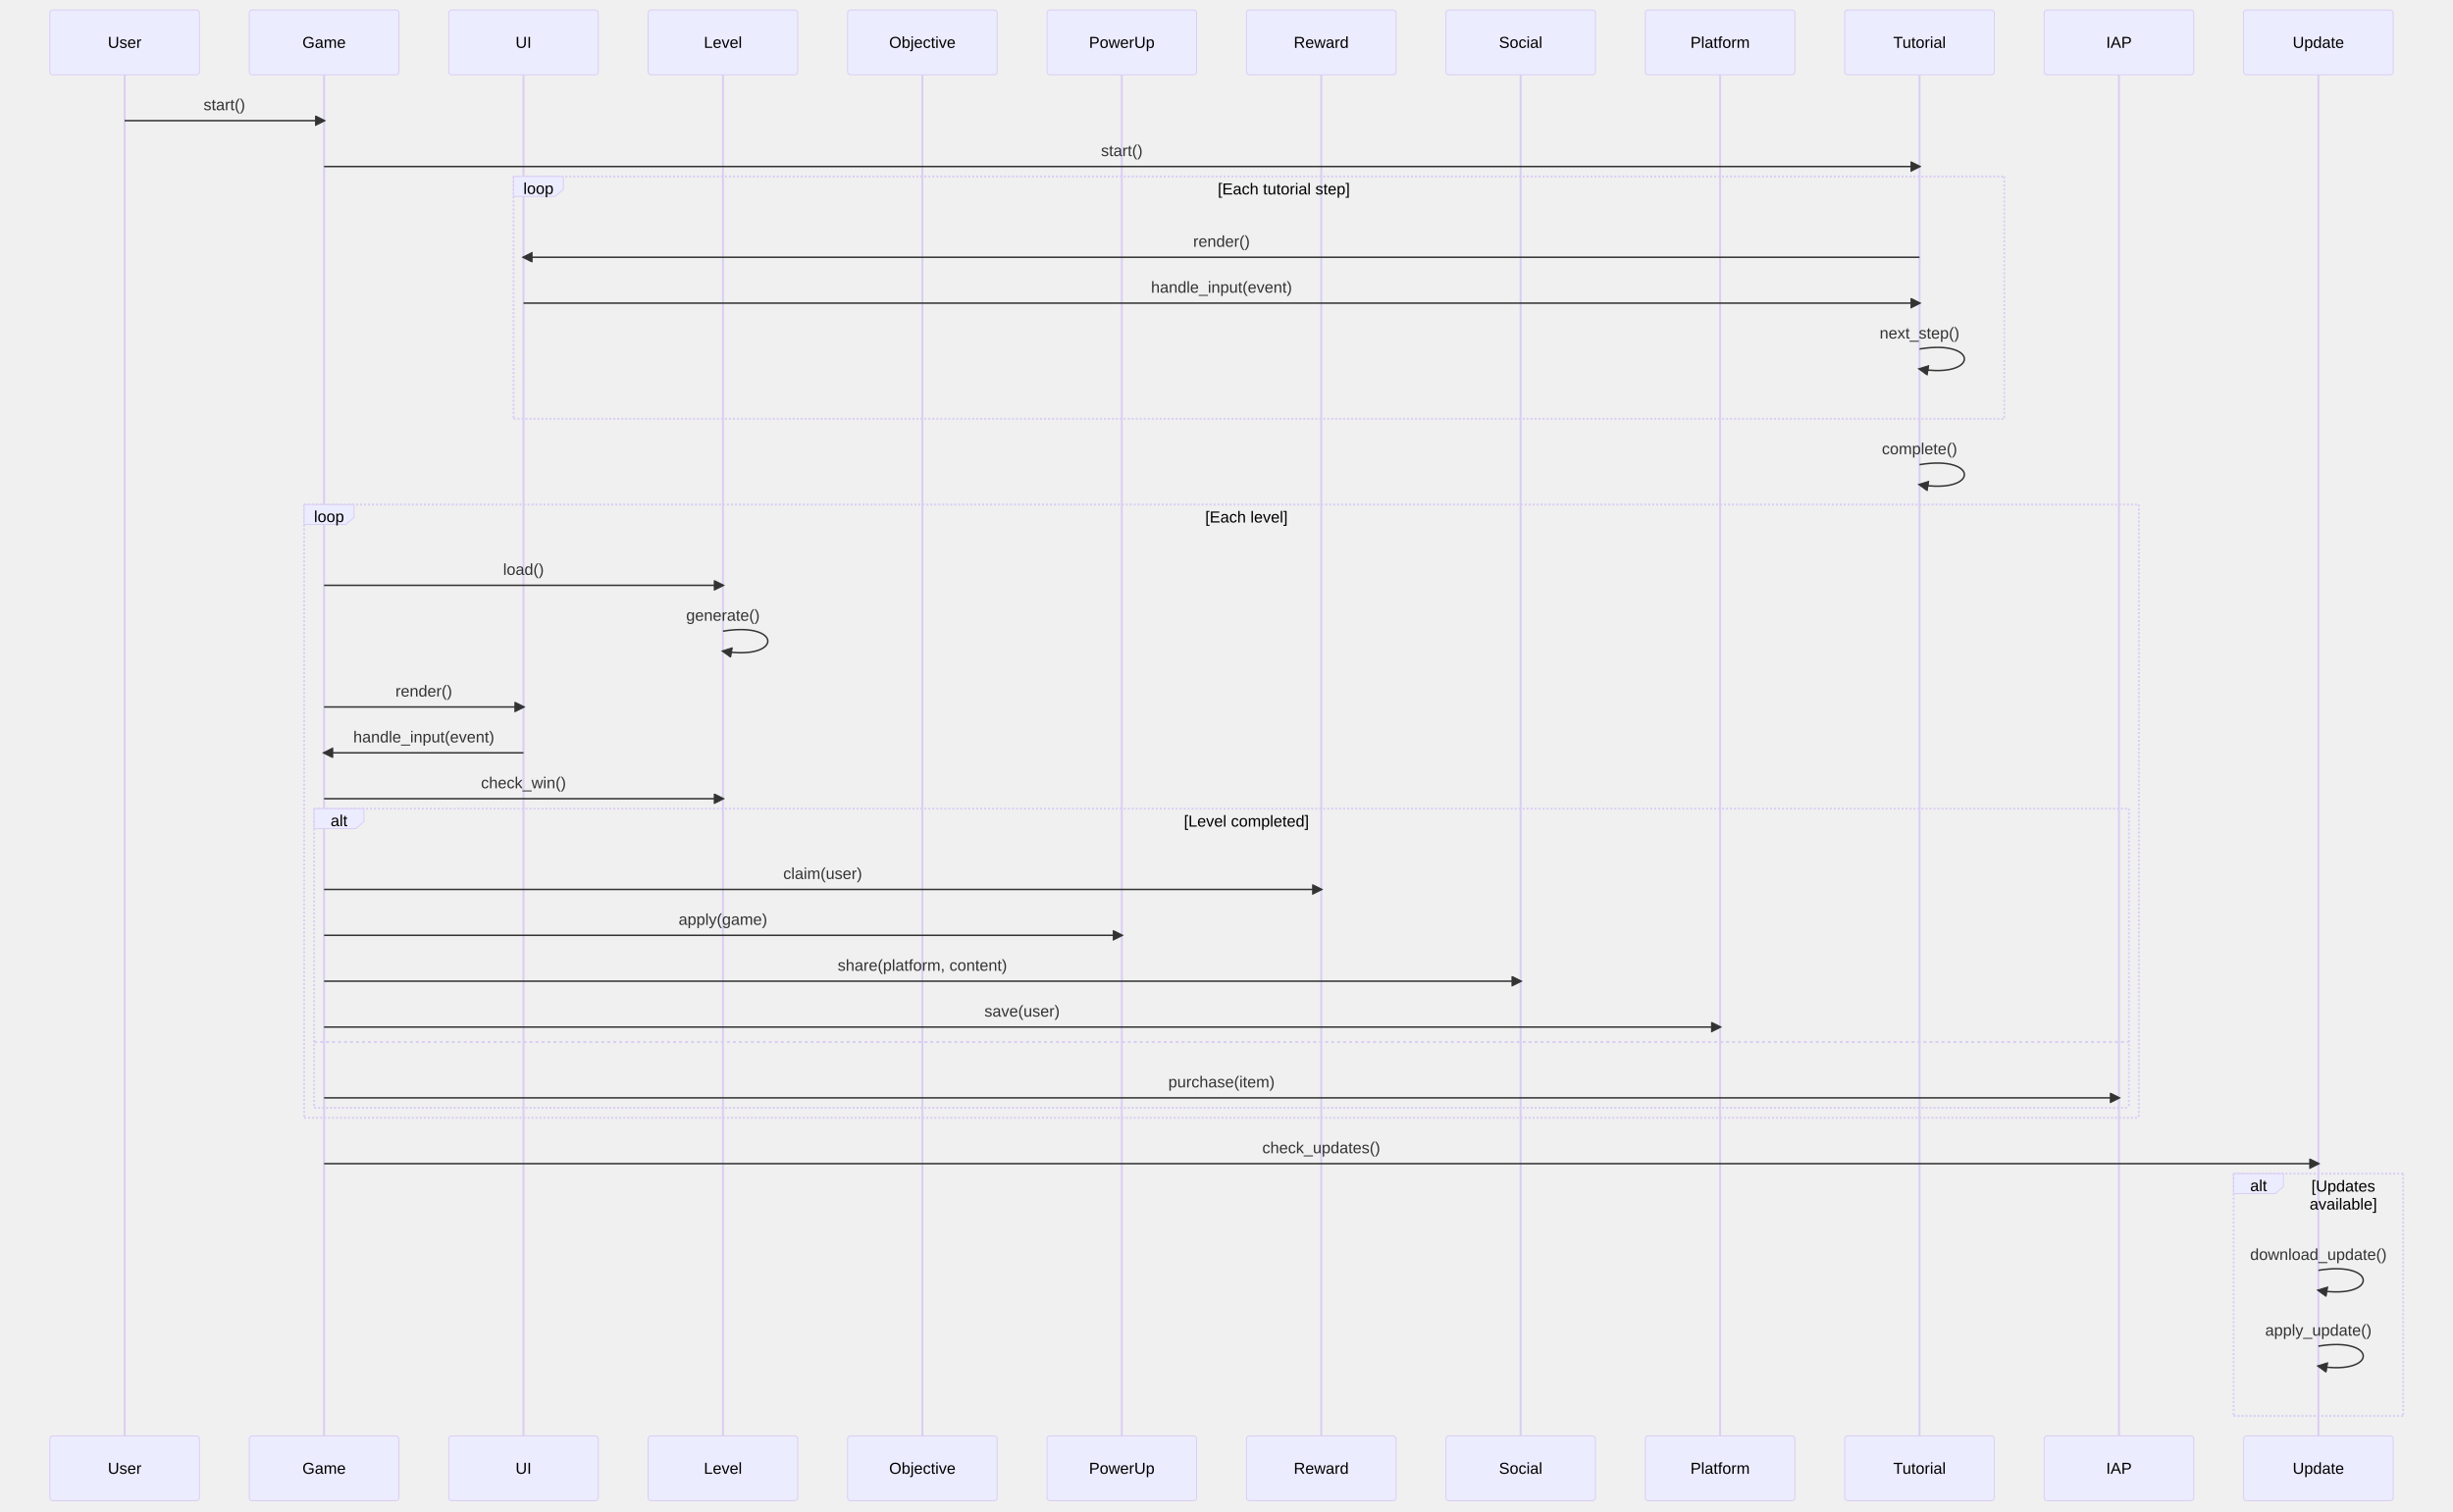
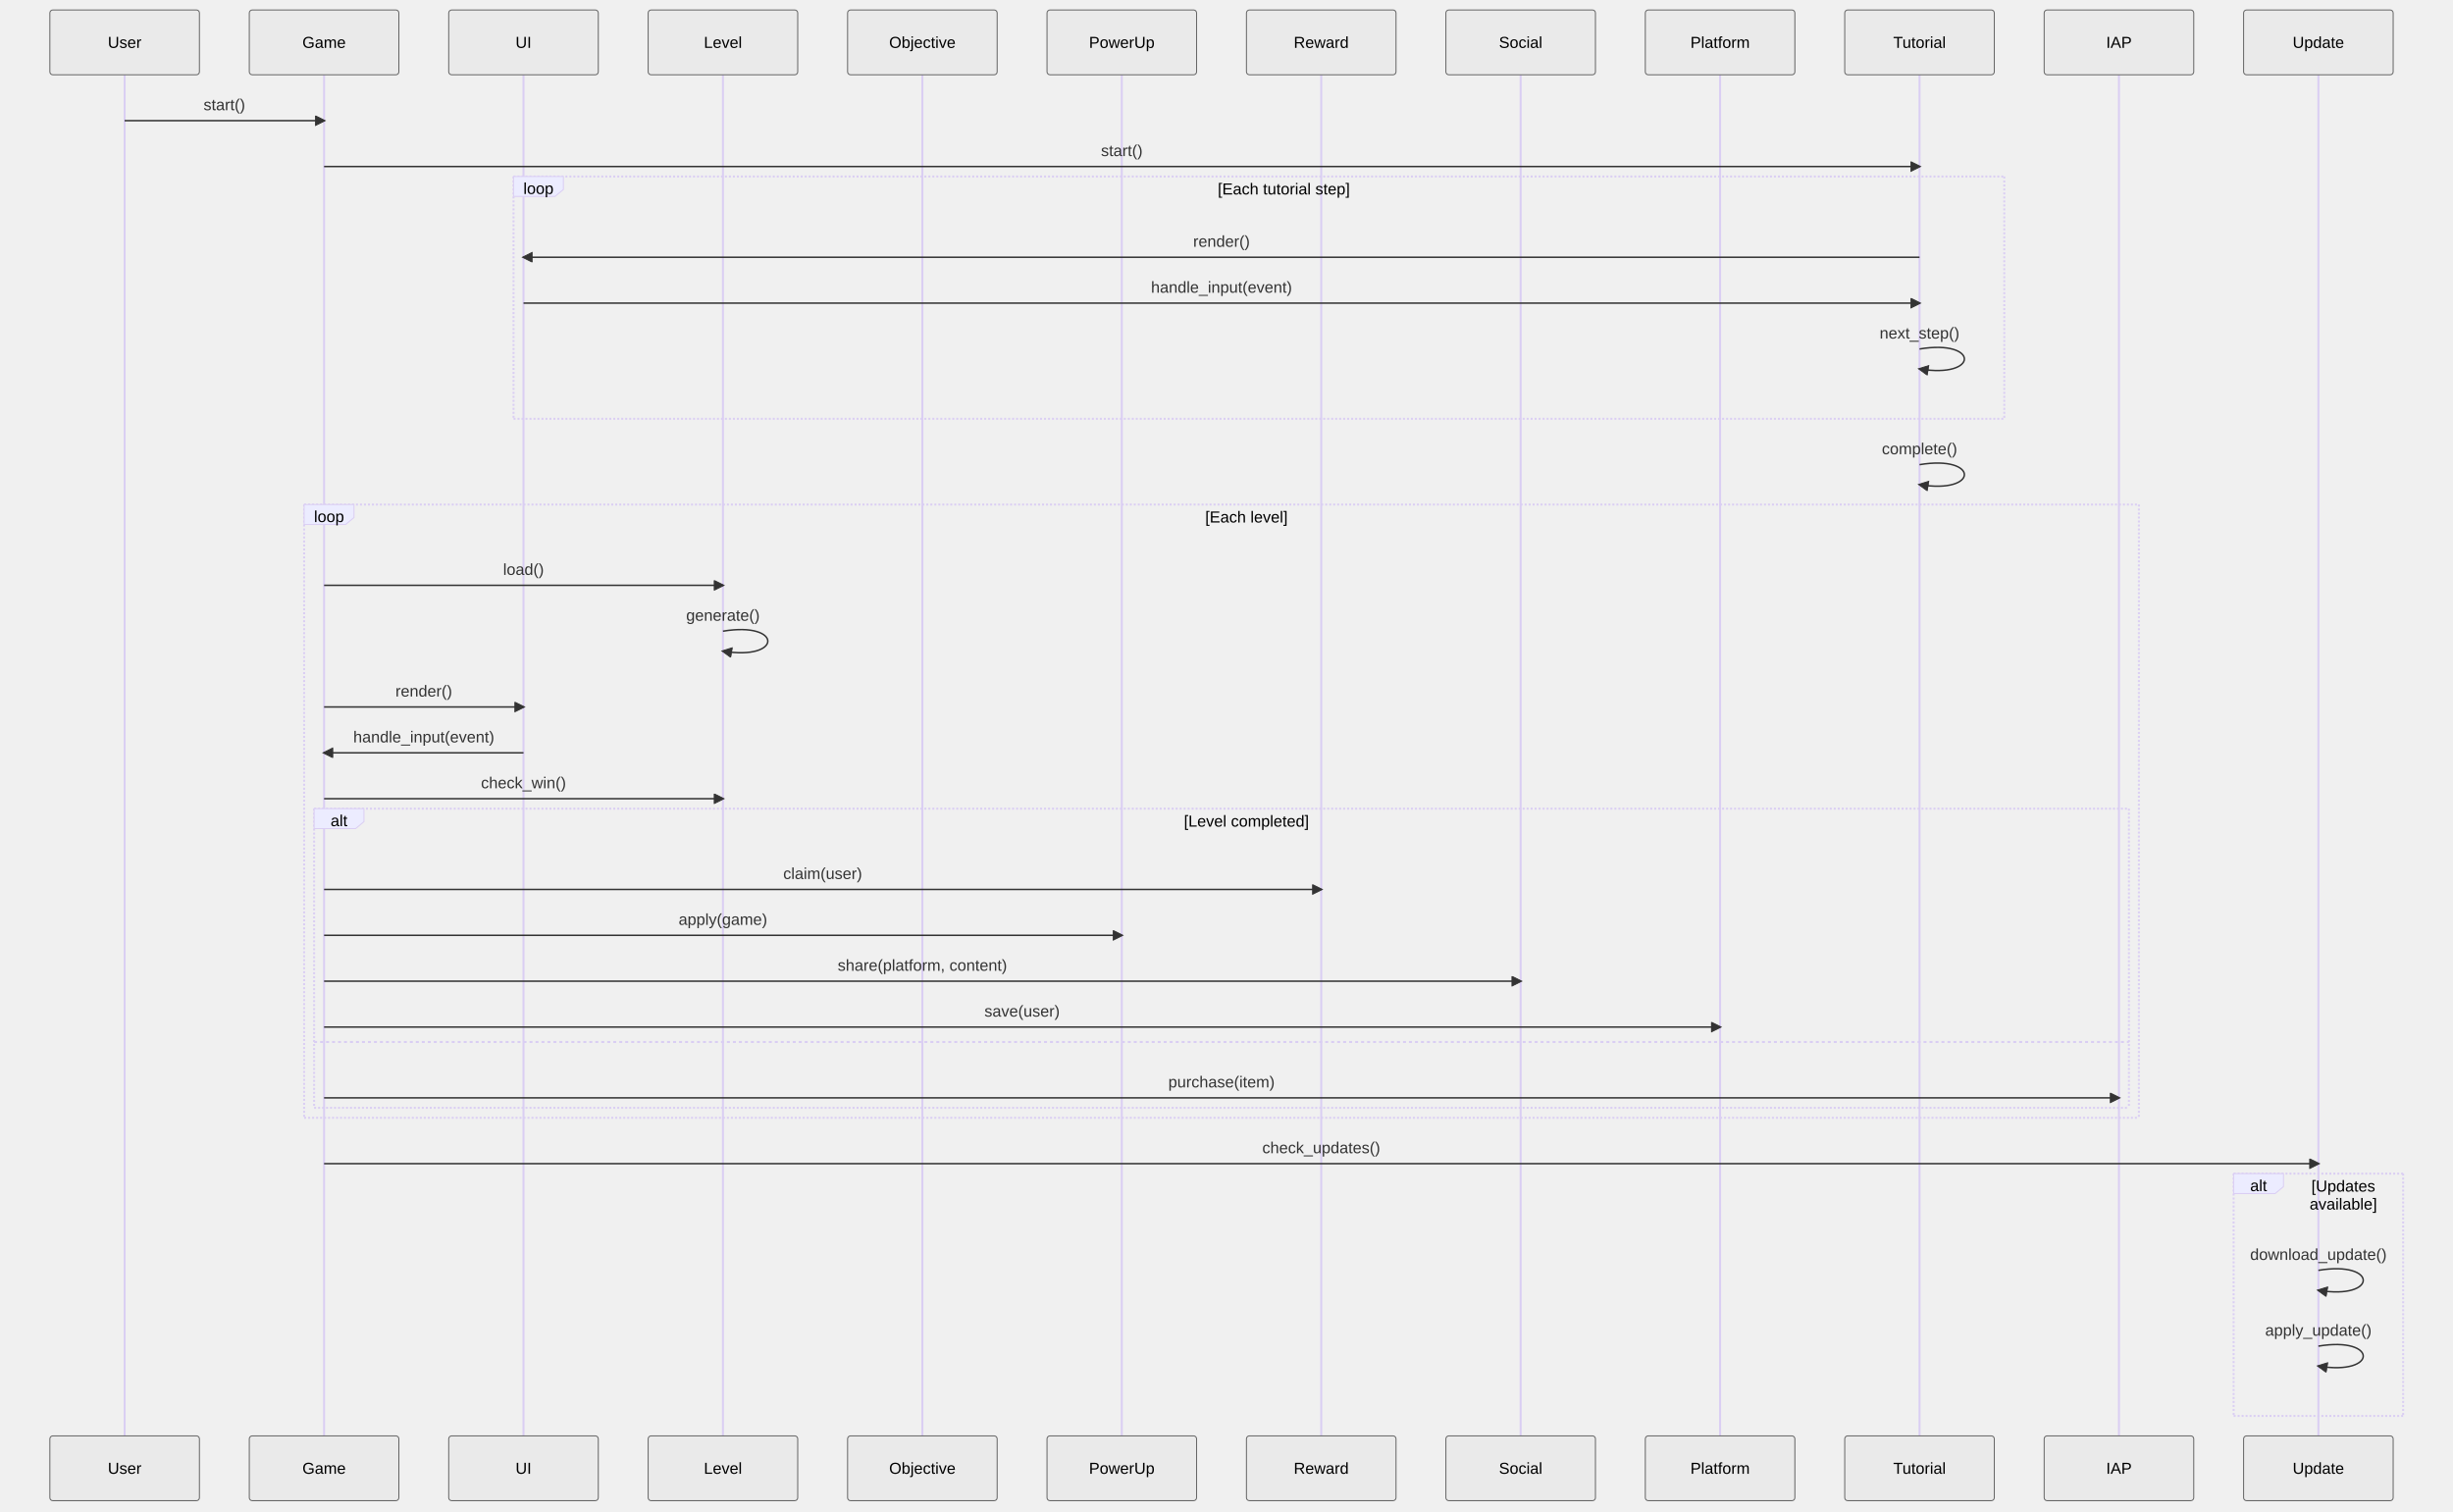
<svg xmlns="http://www.w3.org/2000/svg" aria-roledescription="sequence" role="graphics-document document" viewBox="-50 -10 2460 1516" style="max-width: 2460px; background-color: white;" width="100%" id="my-svg">
-   <style>#my-svg{font-family:"trebuchet ms",verdana,arial,sans-serif;font-size:16px;fill:#333;}#my-svg .error-icon{fill:#552222;}#my-svg .error-text{fill:#552222;stroke:#552222;}#my-svg .edge-thickness-normal{stroke-width:2px;}#my-svg .edge-thickness-thick{stroke-width:3.5px;}#my-svg .edge-pattern-solid{stroke-dasharray:0;}#my-svg .edge-pattern-dashed{stroke-dasharray:3;}#my-svg .edge-pattern-dotted{stroke-dasharray:2;}#my-svg .marker{fill:#333333;stroke:#333333;}#my-svg .marker.cross{stroke:#333333;}#my-svg svg{font-family:"trebuchet ms",verdana,arial,sans-serif;font-size:16px;}#my-svg .actor{stroke:hsl(259.626, 59.777%, 87.902%);fill:#ECECFF;}#my-svg text.actor&gt;tspan{fill:black;stroke:none;}#my-svg .actor-line{stroke:grey;}#my-svg .messageLine0{stroke-width:1.5;stroke-dasharray:none;stroke:#333;}#my-svg .messageLine1{stroke-width:1.5;stroke-dasharray:2,2;stroke:#333;}#my-svg #arrowhead path{fill:#333;stroke:#333;}#my-svg .sequenceNumber{fill:white;}#my-svg #sequencenumber{fill:#333;}#my-svg #crosshead path{fill:#333;stroke:#333;}#my-svg .messageText{fill:#333;stroke:none;}#my-svg .labelBox{stroke:hsl(259.626, 59.777%, 87.902%);fill:#ECECFF;}#my-svg .labelText,#my-svg .labelText&gt;tspan{fill:black;stroke:none;}#my-svg .loopText,#my-svg .loopText&gt;tspan{fill:black;stroke:none;}#my-svg .loopLine{stroke-width:2px;stroke-dasharray:2,2;stroke:hsl(259.626, 59.777%, 87.902%);fill:hsl(259.626, 59.777%, 87.902%);}#my-svg .note{stroke:#aaaa33;fill:#fff5ad;}#my-svg .noteText,#my-svg .noteText&gt;tspan{fill:black;stroke:none;}#my-svg .activation0{fill:#f4f4f4;stroke:#666;}#my-svg .activation1{fill:#f4f4f4;stroke:#666;}#my-svg .activation2{fill:#f4f4f4;stroke:#666;}#my-svg .actorPopupMenu{position:absolute;}#my-svg .actorPopupMenuPanel{position:absolute;fill:#ECECFF;box-shadow:0px 8px 16px 0px rgba(0,0,0,0.2);filter:drop-shadow(3px 5px 2px rgb(0 0 0 / 0.4));}#my-svg .actor-man line{stroke:hsl(259.626, 59.777%, 87.902%);fill:#ECECFF;}#my-svg .actor-man circle,#my-svg line{stroke:hsl(259.626, 59.777%, 87.902%);fill:#ECECFF;stroke-width:2px;}#my-svg :root{--mermaid-font-family:"trebuchet ms",verdana,arial,sans-serif;}</style>
+   <style>#my-svg{font-family:"trebuchet ms",verdana,arial,sans-serif;font-size:16px;fill:#333;}#my-svg
+         .error-icon{fill:#552222;}#my-svg .error-text{fill:#552222;stroke:#552222;}#my-svg
+         .edge-thickness-normal{stroke-width:2px;}#my-svg .edge-thickness-thick{stroke-width:3.5px;}#my-svg
+         .edge-pattern-solid{stroke-dasharray:0;}#my-svg .edge-pattern-dashed{stroke-dasharray:3;}#my-svg
+         .edge-pattern-dotted{stroke-dasharray:2;}#my-svg .marker{fill:#333333;stroke:#333333;}#my-svg
+         .marker.cross{stroke:#333333;}#my-svg svg{font-family:"trebuchet
+         ms",verdana,arial,sans-serif;font-size:16px;}#my-svg .actor{stroke:hsl(259.626, 59.777%,
+         87.902%);fill:#ECECFF;}#my-svg text.actor&gt;tspan{fill:black;stroke:none;}#my-svg
+         .actor-line{stroke:grey;}#my-svg .messageLine0{stroke-width:1.5;stroke-dasharray:none;stroke:#333;}#my-svg
+         .messageLine1{stroke-width:1.5;stroke-dasharray:2,2;stroke:#333;}#my-svg #arrowhead
+         path{fill:#333;stroke:#333;}#my-svg .sequenceNumber{fill:white;}#my-svg #sequencenumber{fill:#333;}#my-svg
+         #crosshead path{fill:#333;stroke:#333;}#my-svg .messageText{fill:#333;stroke:none;}#my-svg
+         .labelBox{stroke:hsl(259.626, 59.777%, 87.902%);fill:#ECECFF;}#my-svg .labelText,#my-svg
+         .labelText&gt;tspan{fill:black;stroke:none;}#my-svg .loopText,#my-svg .loopText&gt;tspan{fill:black;stroke:none;}#my-svg
+         .loopLine{stroke-width:2px;stroke-dasharray:2,2;stroke:hsl(259.626, 59.777%,
+         87.902%);fill:hsl(259.626, 59.777%, 87.902%);}#my-svg
+         .note{stroke:#aaaa33;fill:#fff5ad;}#my-svg .noteText,#my-svg .noteText&gt;tspan{fill:black;stroke:none;}#my-svg
+         .activation0{fill:#f4f4f4;stroke:#666;}#my-svg .activation1{fill:#f4f4f4;stroke:#666;}#my-svg
+         .activation2{fill:#f4f4f4;stroke:#666;}#my-svg .actorPopupMenu{position:absolute;}#my-svg
+         .actorPopupMenuPanel{position:absolute;fill:#ECECFF;box-shadow:0px 8px 16px 0px
+         rgba(0,0,0,0.2);filter:drop-shadow(3px 5px 2px rgb(0 0 0 / 0.4));}#my-svg .actor-man
+         line{stroke:hsl(259.626, 59.777%, 87.902%);fill:#ECECFF;}#my-svg .actor-man circle,#my-svg
+         line{stroke:hsl(259.626, 59.777%, 87.902%);fill:#ECECFF;stroke-width:2px;}#my-svg
+         :root{--mermaid-font-family:"trebuchet ms",verdana,arial,sans-serif;}
+     </style>
  <g />
  <defs>
    <symbol height="24" width="24" id="computer">
      <path d="M2 2v13h20v-13h-20zm18 11h-16v-9h16v9zm-10.228 6l.466-1h3.524l.467 1h-4.457zm14.228 3h-24l2-6h2.104l-1.33 4h18.45l-1.297-4h2.073l2 6zm-5-10h-14v-7h14v7z" transform="scale(.5)" />
    </symbol>
  </defs>
  <defs>
    <symbol clip-rule="evenodd" fill-rule="evenodd" id="database">
      <path d="M12.258.001l.256.004.255.005.253.008.251.01.249.012.247.015.246.016.242.019.241.02.239.023.236.024.233.027.231.028.229.031.225.032.223.034.22.036.217.038.214.04.211.041.208.043.205.045.201.046.198.048.194.05.191.051.187.053.183.054.18.056.175.057.172.059.168.06.163.061.16.063.155.064.15.066.074.033.073.033.071.034.07.034.069.035.068.035.067.035.066.035.064.036.064.036.062.036.06.036.06.037.058.037.058.037.055.038.055.038.053.038.052.038.051.039.05.039.048.039.047.039.045.04.044.04.043.04.041.04.04.041.039.041.037.041.036.041.034.041.033.042.032.042.03.042.029.042.027.042.026.043.024.043.023.043.021.043.02.043.018.044.017.043.015.044.013.044.012.044.011.045.009.044.007.045.006.045.004.045.002.045.001.045v17l-.001.045-.002.045-.004.045-.006.045-.007.045-.009.044-.011.045-.012.044-.013.044-.015.044-.017.043-.018.044-.02.043-.021.043-.023.043-.024.043-.026.043-.027.042-.029.042-.03.042-.032.042-.033.042-.034.041-.036.041-.037.041-.039.041-.04.041-.041.04-.043.04-.044.04-.045.04-.047.039-.048.039-.05.039-.051.039-.052.038-.053.038-.055.038-.055.038-.058.037-.058.037-.06.037-.06.036-.062.036-.064.036-.064.036-.066.035-.067.035-.068.035-.069.035-.07.034-.071.034-.073.033-.074.033-.15.066-.155.064-.16.063-.163.061-.168.06-.172.059-.175.057-.18.056-.183.054-.187.053-.191.051-.194.05-.198.048-.201.046-.205.045-.208.043-.211.041-.214.04-.217.038-.22.036-.223.034-.225.032-.229.031-.231.028-.233.027-.236.024-.239.023-.241.02-.242.019-.246.016-.247.015-.249.012-.251.01-.253.008-.255.005-.256.004-.258.001-.258-.001-.256-.004-.255-.005-.253-.008-.251-.01-.249-.012-.247-.015-.245-.016-.243-.019-.241-.02-.238-.023-.236-.024-.234-.027-.231-.028-.228-.031-.226-.032-.223-.034-.22-.036-.217-.038-.214-.04-.211-.041-.208-.043-.204-.045-.201-.046-.198-.048-.195-.05-.19-.051-.187-.053-.184-.054-.179-.056-.176-.057-.172-.059-.167-.06-.164-.061-.159-.063-.155-.064-.151-.066-.074-.033-.072-.033-.072-.034-.07-.034-.069-.035-.068-.035-.067-.035-.066-.035-.064-.036-.063-.036-.062-.036-.061-.036-.06-.037-.058-.037-.057-.037-.056-.038-.055-.038-.053-.038-.052-.038-.051-.039-.049-.039-.049-.039-.046-.039-.046-.04-.044-.04-.043-.04-.041-.04-.04-.041-.039-.041-.037-.041-.036-.041-.034-.041-.033-.042-.032-.042-.03-.042-.029-.042-.027-.042-.026-.043-.024-.043-.023-.043-.021-.043-.02-.043-.018-.044-.017-.043-.015-.044-.013-.044-.012-.044-.011-.045-.009-.044-.007-.045-.006-.045-.004-.045-.002-.045-.001-.045v-17l.001-.045.002-.045.004-.045.006-.045.007-.045.009-.044.011-.045.012-.044.013-.044.015-.044.017-.043.018-.044.02-.043.021-.043.023-.043.024-.043.026-.043.027-.042.029-.042.03-.042.032-.042.033-.042.034-.041.036-.041.037-.041.039-.041.04-.041.041-.04.043-.04.044-.04.046-.04.046-.039.049-.039.049-.039.051-.039.052-.038.053-.038.055-.038.056-.038.057-.037.058-.037.06-.037.061-.036.062-.036.063-.036.064-.036.066-.035.067-.035.068-.035.069-.035.07-.034.072-.034.072-.033.074-.033.151-.066.155-.064.159-.063.164-.061.167-.06.172-.059.176-.057.179-.056.184-.054.187-.053.19-.051.195-.05.198-.048.201-.046.204-.045.208-.043.211-.041.214-.04.217-.038.22-.036.223-.034.226-.032.228-.031.231-.028.234-.027.236-.024.238-.023.241-.02.243-.019.245-.016.247-.015.249-.012.251-.01.253-.008.255-.005.256-.004.258-.001.258.001zm-9.258 20.499v.01l.001.021.003.021.004.022.005.021.006.022.007.022.009.023.01.022.011.023.012.023.013.023.015.023.016.024.017.023.018.024.019.024.021.024.022.025.023.024.024.025.052.049.056.05.061.051.066.051.07.051.075.051.079.052.084.052.088.052.092.052.097.052.102.051.105.052.11.052.114.051.119.051.123.051.127.05.131.05.135.05.139.048.144.049.147.047.152.047.155.047.16.045.163.045.167.043.171.043.176.041.178.041.183.039.187.039.19.037.194.035.197.035.202.033.204.031.209.03.212.029.216.027.219.025.222.024.226.021.23.02.233.018.236.016.24.015.243.012.246.01.249.008.253.005.256.004.259.001.26-.001.257-.004.254-.005.25-.008.247-.011.244-.012.241-.014.237-.016.233-.018.231-.021.226-.021.224-.024.22-.026.216-.027.212-.028.21-.031.205-.031.202-.034.198-.034.194-.036.191-.037.187-.039.183-.04.179-.04.175-.042.172-.043.168-.044.163-.045.16-.046.155-.046.152-.047.148-.048.143-.049.139-.049.136-.05.131-.05.126-.05.123-.051.118-.052.114-.051.11-.052.106-.052.101-.052.096-.052.092-.052.088-.053.083-.051.079-.052.074-.052.07-.051.065-.051.06-.051.056-.05.051-.05.023-.024.023-.025.021-.024.02-.024.019-.024.018-.024.017-.024.015-.023.014-.024.013-.023.012-.023.01-.023.01-.022.008-.022.006-.022.006-.022.004-.022.004-.021.001-.021.001-.021v-4.127l-.077.055-.08.053-.083.054-.085.053-.087.052-.09.052-.093.051-.095.05-.097.05-.1.049-.102.049-.105.048-.106.047-.109.047-.111.046-.114.045-.115.045-.118.044-.12.043-.122.042-.124.042-.126.041-.128.04-.13.04-.132.038-.134.038-.135.037-.138.037-.139.035-.142.035-.143.034-.144.033-.147.032-.148.031-.15.03-.151.03-.153.029-.154.027-.156.027-.158.026-.159.025-.161.024-.162.023-.163.022-.165.021-.166.02-.167.019-.169.018-.169.017-.171.016-.173.015-.173.014-.175.013-.175.012-.177.011-.178.01-.179.008-.179.008-.181.006-.182.005-.182.004-.184.003-.184.002h-.37l-.184-.002-.184-.003-.182-.004-.182-.005-.181-.006-.179-.008-.179-.008-.178-.01-.176-.011-.176-.012-.175-.013-.173-.014-.172-.015-.171-.016-.17-.017-.169-.018-.167-.019-.166-.02-.165-.021-.163-.022-.162-.023-.161-.024-.159-.025-.157-.026-.156-.027-.155-.027-.153-.029-.151-.03-.15-.03-.148-.031-.146-.032-.145-.033-.143-.034-.141-.035-.14-.035-.137-.037-.136-.037-.134-.038-.132-.038-.13-.04-.128-.04-.126-.041-.124-.042-.122-.042-.12-.044-.117-.043-.116-.045-.113-.045-.112-.046-.109-.047-.106-.047-.105-.048-.102-.049-.1-.049-.097-.05-.095-.05-.093-.052-.09-.051-.087-.052-.085-.053-.083-.054-.08-.054-.077-.054v4.127zm0-5.654v.011l.001.021.003.021.004.021.005.022.006.022.007.022.009.022.01.022.011.023.012.023.013.023.015.024.016.023.017.024.018.024.019.024.021.024.022.024.023.025.024.024.052.05.056.05.061.05.066.051.07.051.075.052.079.051.084.052.088.052.092.052.097.052.102.052.105.052.11.051.114.051.119.052.123.05.127.051.131.05.135.049.139.049.144.048.147.048.152.047.155.046.16.045.163.045.167.044.171.042.176.042.178.04.183.04.187.038.19.037.194.036.197.034.202.033.204.032.209.03.212.028.216.027.219.025.222.024.226.022.23.02.233.018.236.016.24.014.243.012.246.01.249.008.253.006.256.003.259.001.26-.001.257-.003.254-.006.25-.008.247-.01.244-.012.241-.015.237-.016.233-.018.231-.02.226-.022.224-.024.22-.025.216-.027.212-.029.21-.03.205-.032.202-.033.198-.035.194-.036.191-.037.187-.039.183-.039.179-.041.175-.042.172-.043.168-.044.163-.045.16-.045.155-.047.152-.047.148-.048.143-.048.139-.05.136-.049.131-.05.126-.051.123-.051.118-.051.114-.052.11-.052.106-.052.101-.052.096-.052.092-.052.088-.052.083-.052.079-.052.074-.051.07-.052.065-.051.06-.05.056-.051.051-.049.023-.025.023-.024.021-.025.02-.024.019-.024.018-.024.017-.024.015-.023.014-.023.013-.024.012-.022.01-.023.01-.023.008-.022.006-.022.006-.022.004-.021.004-.022.001-.021.001-.021v-4.139l-.077.054-.08.054-.083.054-.085.052-.087.053-.09.051-.093.051-.095.051-.097.05-.1.049-.102.049-.105.048-.106.047-.109.047-.111.046-.114.045-.115.044-.118.044-.12.044-.122.042-.124.042-.126.041-.128.04-.13.039-.132.039-.134.038-.135.037-.138.036-.139.036-.142.035-.143.033-.144.033-.147.033-.148.031-.15.03-.151.03-.153.028-.154.028-.156.027-.158.026-.159.025-.161.024-.162.023-.163.022-.165.021-.166.02-.167.019-.169.018-.169.017-.171.016-.173.015-.173.014-.175.013-.175.012-.177.011-.178.009-.179.009-.179.007-.181.007-.182.005-.182.004-.184.003-.184.002h-.37l-.184-.002-.184-.003-.182-.004-.182-.005-.181-.007-.179-.007-.179-.009-.178-.009-.176-.011-.176-.012-.175-.013-.173-.014-.172-.015-.171-.016-.17-.017-.169-.018-.167-.019-.166-.02-.165-.021-.163-.022-.162-.023-.161-.024-.159-.025-.157-.026-.156-.027-.155-.028-.153-.028-.151-.03-.15-.03-.148-.031-.146-.033-.145-.033-.143-.033-.141-.035-.14-.036-.137-.036-.136-.037-.134-.038-.132-.039-.13-.039-.128-.04-.126-.041-.124-.042-.122-.043-.12-.043-.117-.044-.116-.044-.113-.046-.112-.046-.109-.046-.106-.047-.105-.048-.102-.049-.1-.049-.097-.05-.095-.051-.093-.051-.09-.051-.087-.053-.085-.052-.083-.054-.08-.054-.077-.054v4.139zm0-5.666v.011l.001.02.003.022.004.021.005.022.006.021.007.022.009.023.01.022.011.023.012.023.013.023.015.023.016.024.017.024.018.023.019.024.021.025.022.024.023.024.024.025.052.05.056.05.061.05.066.051.07.051.075.052.079.051.084.052.088.052.092.052.097.052.102.052.105.051.11.052.114.051.119.051.123.051.127.05.131.05.135.05.139.049.144.048.147.048.152.047.155.046.16.045.163.045.167.043.171.043.176.042.178.04.183.04.187.038.19.037.194.036.197.034.202.033.204.032.209.03.212.028.216.027.219.025.222.024.226.021.23.02.233.018.236.017.24.014.243.012.246.01.249.008.253.006.256.003.259.001.26-.001.257-.003.254-.006.25-.008.247-.01.244-.013.241-.014.237-.016.233-.018.231-.02.226-.022.224-.024.22-.025.216-.027.212-.029.21-.03.205-.032.202-.033.198-.035.194-.036.191-.037.187-.039.183-.039.179-.041.175-.042.172-.043.168-.044.163-.045.16-.045.155-.047.152-.047.148-.048.143-.049.139-.049.136-.049.131-.051.126-.05.123-.051.118-.052.114-.051.11-.052.106-.052.101-.052.096-.052.092-.052.088-.052.083-.052.079-.052.074-.052.07-.051.065-.051.06-.051.056-.05.051-.049.023-.025.023-.025.021-.024.02-.024.019-.024.018-.024.017-.024.015-.023.014-.024.013-.023.012-.023.01-.022.01-.023.008-.022.006-.022.006-.022.004-.022.004-.021.001-.021.001-.021v-4.153l-.077.054-.08.054-.083.053-.085.053-.087.053-.09.051-.093.051-.095.051-.097.05-.1.049-.102.048-.105.048-.106.048-.109.046-.111.046-.114.046-.115.044-.118.044-.12.043-.122.043-.124.042-.126.041-.128.04-.13.039-.132.039-.134.038-.135.037-.138.036-.139.036-.142.034-.143.034-.144.033-.147.032-.148.032-.15.03-.151.03-.153.028-.154.028-.156.027-.158.026-.159.024-.161.024-.162.023-.163.023-.165.021-.166.02-.167.019-.169.018-.169.017-.171.016-.173.015-.173.014-.175.013-.175.012-.177.01-.178.01-.179.009-.179.007-.181.006-.182.006-.182.004-.184.003-.184.001-.185.001-.185-.001-.184-.001-.184-.003-.182-.004-.182-.006-.181-.006-.179-.007-.179-.009-.178-.01-.176-.01-.176-.012-.175-.013-.173-.014-.172-.015-.171-.016-.17-.017-.169-.018-.167-.019-.166-.02-.165-.021-.163-.023-.162-.023-.161-.024-.159-.024-.157-.026-.156-.027-.155-.028-.153-.028-.151-.03-.15-.03-.148-.032-.146-.032-.145-.033-.143-.034-.141-.034-.14-.036-.137-.036-.136-.037-.134-.038-.132-.039-.13-.039-.128-.041-.126-.041-.124-.041-.122-.043-.12-.043-.117-.044-.116-.044-.113-.046-.112-.046-.109-.046-.106-.048-.105-.048-.102-.048-.1-.05-.097-.049-.095-.051-.093-.051-.09-.052-.087-.052-.085-.053-.083-.053-.08-.054-.077-.054v4.153zm8.74-8.179l-.257.004-.254.005-.25.008-.247.011-.244.012-.241.014-.237.016-.233.018-.231.021-.226.022-.224.023-.22.026-.216.027-.212.028-.21.031-.205.032-.202.033-.198.034-.194.036-.191.038-.187.038-.183.04-.179.041-.175.042-.172.043-.168.043-.163.045-.16.046-.155.046-.152.048-.148.048-.143.048-.139.049-.136.05-.131.05-.126.051-.123.051-.118.051-.114.052-.11.052-.106.052-.101.052-.096.052-.092.052-.088.052-.083.052-.079.052-.074.051-.07.052-.065.051-.06.05-.056.05-.051.05-.023.025-.023.024-.021.024-.02.025-.019.024-.018.024-.017.023-.015.024-.014.023-.013.023-.012.023-.01.023-.01.022-.008.022-.006.023-.006.021-.004.022-.004.021-.001.021-.001.021.001.021.001.021.004.021.004.022.006.021.006.023.008.022.01.022.01.023.012.023.013.023.014.023.015.024.017.023.018.024.019.024.02.025.021.024.023.024.023.025.051.05.056.05.06.05.065.051.07.052.074.051.079.052.083.052.088.052.092.052.096.052.101.052.106.052.11.052.114.052.118.051.123.051.126.051.131.05.136.05.139.049.143.048.148.048.152.048.155.046.16.046.163.045.168.043.172.043.175.042.179.041.183.04.187.038.191.038.194.036.198.034.202.033.205.032.21.031.212.028.216.027.22.026.224.023.226.022.231.021.233.018.237.016.241.014.244.012.247.011.25.008.254.005.257.004.26.001.26-.001.257-.004.254-.005.25-.008.247-.011.244-.012.241-.014.237-.016.233-.018.231-.021.226-.022.224-.023.22-.026.216-.027.212-.028.21-.031.205-.032.202-.033.198-.034.194-.036.191-.038.187-.038.183-.04.179-.041.175-.042.172-.043.168-.043.163-.045.16-.046.155-.046.152-.048.148-.048.143-.048.139-.049.136-.05.131-.05.126-.051.123-.051.118-.051.114-.052.11-.052.106-.052.101-.052.096-.052.092-.052.088-.052.083-.052.079-.052.074-.051.07-.052.065-.051.06-.05.056-.05.051-.05.023-.025.023-.024.021-.024.02-.025.019-.024.018-.024.017-.023.015-.024.014-.023.013-.023.012-.023.01-.023.01-.022.008-.022.006-.023.006-.021.004-.022.004-.021.001-.021.001-.021-.001-.021-.001-.021-.004-.021-.004-.022-.006-.021-.006-.023-.008-.022-.01-.022-.01-.023-.012-.023-.013-.023-.014-.023-.015-.024-.017-.023-.018-.024-.019-.024-.02-.025-.021-.024-.023-.024-.023-.025-.051-.05-.056-.05-.06-.05-.065-.051-.07-.052-.074-.051-.079-.052-.083-.052-.088-.052-.092-.052-.096-.052-.101-.052-.106-.052-.11-.052-.114-.052-.118-.051-.123-.051-.126-.051-.131-.05-.136-.05-.139-.049-.143-.048-.148-.048-.152-.048-.155-.046-.16-.046-.163-.045-.168-.043-.172-.043-.175-.042-.179-.041-.183-.04-.187-.038-.191-.038-.194-.036-.198-.034-.202-.033-.205-.032-.21-.031-.212-.028-.216-.027-.22-.026-.224-.023-.226-.022-.231-.021-.233-.018-.237-.016-.241-.014-.244-.012-.247-.011-.25-.008-.254-.005-.257-.004-.26-.001-.26.001z" transform="scale(.5)" />
    </symbol>
  </defs>
  <defs>
    <symbol height="24" width="24" id="clock">
      <path d="M12 2c5.514 0 10 4.486 10 10s-4.486 10-10 10-10-4.486-10-10 4.486-10 10-10zm0-2c-6.627 0-12 5.373-12 12s5.373 12 12 12 12-5.373 12-12-5.373-12-12-12zm5.848 12.459c.202.038.202.333.001.372-1.907.361-6.045 1.111-6.547 1.111-.719 0-1.301-.582-1.301-1.301 0-.512.77-5.447 1.125-7.445.034-.192.312-.181.343.014l.985 6.238 5.394 1.011z" transform="scale(.5)" />
    </symbol>
  </defs>
  <g>
    <line stroke="#999" stroke-width="0.5px" class="200" y2="1450" x2="75" y1="5" x1="75" id="actor0" />
    <g id="root-0">
      <rect class="actor" ry="3" rx="3" height="65" width="150" stroke="#666" fill="#eaeaea" y="0" x="0" />
      <text style="text-anchor: middle; font-size: 16px; font-weight: 400;" class="actor" alignment-baseline="central" dominant-baseline="central" y="32.5" x="75">
        <tspan dy="0" x="75">User</tspan>
      </text>
    </g>
  </g>
  <g>
    <line stroke="#999" stroke-width="0.5px" class="200" y2="1450" x2="275" y1="5" x1="275" id="actor1" />
    <g id="root-1">
      <rect class="actor" ry="3" rx="3" height="65" width="150" stroke="#666" fill="#eaeaea" y="0" x="200" />
      <text style="text-anchor: middle; font-size: 16px; font-weight: 400;" class="actor" alignment-baseline="central" dominant-baseline="central" y="32.5" x="275">
        <tspan dy="0" x="275">Game</tspan>
      </text>
    </g>
  </g>
  <g>
    <line stroke="#999" stroke-width="0.5px" class="200" y2="1450" x2="475" y1="5" x1="475" id="actor2" />
    <g id="root-2">
      <rect class="actor" ry="3" rx="3" height="65" width="150" stroke="#666" fill="#eaeaea" y="0" x="400" />
      <text style="text-anchor: middle; font-size: 16px; font-weight: 400;" class="actor" alignment-baseline="central" dominant-baseline="central" y="32.5" x="475">
        <tspan dy="0" x="475">UI</tspan>
      </text>
    </g>
  </g>
  <g>
    <line stroke="#999" stroke-width="0.5px" class="200" y2="1450" x2="675" y1="5" x1="675" id="actor3" />
    <g id="root-3">
      <rect class="actor" ry="3" rx="3" height="65" width="150" stroke="#666" fill="#eaeaea" y="0" x="600" />
      <text style="text-anchor: middle; font-size: 16px; font-weight: 400;" class="actor" alignment-baseline="central" dominant-baseline="central" y="32.5" x="675">
        <tspan dy="0" x="675">Level</tspan>
      </text>
    </g>
  </g>
  <g>
    <line stroke="#999" stroke-width="0.5px" class="200" y2="1450" x2="875" y1="5" x1="875" id="actor4" />
    <g id="root-4">
      <rect class="actor" ry="3" rx="3" height="65" width="150" stroke="#666" fill="#eaeaea" y="0" x="800" />
      <text style="text-anchor: middle; font-size: 16px; font-weight: 400;" class="actor" alignment-baseline="central" dominant-baseline="central" y="32.5" x="875">
        <tspan dy="0" x="875">Objective</tspan>
      </text>
    </g>
  </g>
  <g>
    <line stroke="#999" stroke-width="0.5px" class="200" y2="1450" x2="1075" y1="5" x1="1075" id="actor5" />
    <g id="root-5">
      <rect class="actor" ry="3" rx="3" height="65" width="150" stroke="#666" fill="#eaeaea" y="0" x="1000" />
      <text style="text-anchor: middle; font-size: 16px; font-weight: 400;" class="actor" alignment-baseline="central" dominant-baseline="central" y="32.5" x="1075">
        <tspan dy="0" x="1075">PowerUp</tspan>
      </text>
    </g>
  </g>
  <g>
    <line stroke="#999" stroke-width="0.5px" class="200" y2="1450" x2="1275" y1="5" x1="1275" id="actor6" />
    <g id="root-6">
      <rect class="actor" ry="3" rx="3" height="65" width="150" stroke="#666" fill="#eaeaea" y="0" x="1200" />
      <text style="text-anchor: middle; font-size: 16px; font-weight: 400;" class="actor" alignment-baseline="central" dominant-baseline="central" y="32.5" x="1275">
        <tspan dy="0" x="1275">Reward</tspan>
      </text>
    </g>
  </g>
  <g>
    <line stroke="#999" stroke-width="0.5px" class="200" y2="1450" x2="1475" y1="5" x1="1475" id="actor7" />
    <g id="root-7">
      <rect class="actor" ry="3" rx="3" height="65" width="150" stroke="#666" fill="#eaeaea" y="0" x="1400" />
      <text style="text-anchor: middle; font-size: 16px; font-weight: 400;" class="actor" alignment-baseline="central" dominant-baseline="central" y="32.5" x="1475">
        <tspan dy="0" x="1475">Social</tspan>
      </text>
    </g>
  </g>
  <g>
    <line stroke="#999" stroke-width="0.5px" class="200" y2="1450" x2="1675" y1="5" x1="1675" id="actor8" />
    <g id="root-8">
      <rect class="actor" ry="3" rx="3" height="65" width="150" stroke="#666" fill="#eaeaea" y="0" x="1600" />
      <text style="text-anchor: middle; font-size: 16px; font-weight: 400;" class="actor" alignment-baseline="central" dominant-baseline="central" y="32.5" x="1675">
        <tspan dy="0" x="1675">Platform</tspan>
      </text>
    </g>
  </g>
  <g>
    <line stroke="#999" stroke-width="0.5px" class="200" y2="1450" x2="1875" y1="5" x1="1875" id="actor9" />
    <g id="root-9">
      <rect class="actor" ry="3" rx="3" height="65" width="150" stroke="#666" fill="#eaeaea" y="0" x="1800" />
      <text style="text-anchor: middle; font-size: 16px; font-weight: 400;" class="actor" alignment-baseline="central" dominant-baseline="central" y="32.5" x="1875">
        <tspan dy="0" x="1875">Tutorial</tspan>
      </text>
    </g>
  </g>
  <g>
    <line stroke="#999" stroke-width="0.5px" class="200" y2="1450" x2="2075" y1="5" x1="2075" id="actor10" />
    <g id="root-10">
      <rect class="actor" ry="3" rx="3" height="65" width="150" stroke="#666" fill="#eaeaea" y="0" x="2000" />
      <text style="text-anchor: middle; font-size: 16px; font-weight: 400;" class="actor" alignment-baseline="central" dominant-baseline="central" y="32.5" x="2075">
        <tspan dy="0" x="2075">IAP</tspan>
      </text>
    </g>
  </g>
  <g>
    <line stroke="#999" stroke-width="0.5px" class="200" y2="1450" x2="2275" y1="5" x1="2275" id="actor11" />
    <g id="root-11">
      <rect class="actor" ry="3" rx="3" height="65" width="150" stroke="#666" fill="#eaeaea" y="0" x="2200" />
      <text style="text-anchor: middle; font-size: 16px; font-weight: 400;" class="actor" alignment-baseline="central" dominant-baseline="central" y="32.5" x="2275">
        <tspan dy="0" x="2275">Update</tspan>
      </text>
    </g>
  </g>
  <defs>
    <marker orient="auto" markerHeight="12" markerWidth="12" markerUnits="userSpaceOnUse" refY="5" refX="9" id="arrowhead">
      <path d="M 0 0 L 10 5 L 0 10 z" />
    </marker>
  </defs>
  <defs>
    <marker refY="5" refX="4" orient="auto" markerHeight="8" markerWidth="15" id="crosshead">
      <path style="stroke-dasharray: 0, 0;" d="M 1,2 L 6,7 M 6,2 L 1,7" stroke-width="1pt" stroke="#000000" fill="none" />
    </marker>
  </defs>
  <defs>
    <marker orient="auto" markerHeight="28" markerWidth="20" refY="7" refX="18" id="filled-head">
      <path d="M 18,7 L9,13 L14,7 L9,1 Z" />
    </marker>
  </defs>
  <defs>
    <marker orient="auto" markerHeight="40" markerWidth="60" refY="15" refX="15" id="sequencenumber">
      <circle r="6" cy="15" cx="15" />
    </marker>
  </defs>
  <g>
    <line class="loopLine" y2="167" x2="1960" y1="167" x1="465" />
    <line class="loopLine" y2="410" x2="1960" y1="167" x1="1960" />
    <line class="loopLine" y2="410" x2="1960" y1="410" x1="465" />
    <line class="loopLine" y2="410" x2="465" y1="167" x1="465" />
    <polygon class="labelBox" points="465,167 515,167 515,180 506.6,187 465,187" />
-     <text style="font-size: 16px; font-weight: 400;" class="labelText" alignment-baseline="middle" dominant-baseline="middle" text-anchor="middle" y="180" x="490">loop</text>
+     <text style="font-size: 16px; font-weight: 400;" class="labelText" alignment-baseline="middle" dominant-baseline="middle" text-anchor="middle" y="180" x="490">loop
+         </text>
    <text style="font-size: 16px; font-weight: 400;" class="loopText" text-anchor="middle" y="185" x="1237.5">
      <tspan x="1237.5">[Each tutorial step]</tspan>
    </text>
  </g>
  <g>
    <line class="loopLine" y2="801" x2="2085" y1="801" x1="265" />
    <line class="loopLine" y2="1101" x2="2085" y1="801" x1="2085" />
    <line class="loopLine" y2="1101" x2="2085" y1="1101" x1="265" />
    <line class="loopLine" y2="1101" x2="265" y1="801" x1="265" />
    <line style="stroke-dasharray: 3, 3;" class="loopLine" y2="1035" x2="2085" y1="1035" x1="265" />
    <polygon class="labelBox" points="265,801 315,801 315,814 306.6,821 265,821" />
-     <text style="font-size: 16px; font-weight: 400;" class="labelText" alignment-baseline="middle" dominant-baseline="middle" text-anchor="middle" y="814" x="290">alt</text>
+     <text style="font-size: 16px; font-weight: 400;" class="labelText" alignment-baseline="middle" dominant-baseline="middle" text-anchor="middle" y="814" x="290">alt
+         </text>
    <text style="font-size: 16px; font-weight: 400;" class="loopText" text-anchor="middle" y="819" x="1200">
      <tspan x="1200">[Level completed]</tspan>
    </text>
  </g>
  <g>
    <line class="loopLine" y2="496" x2="2095" y1="496" x1="255" />
    <line class="loopLine" y2="1111" x2="2095" y1="496" x1="2095" />
    <line class="loopLine" y2="1111" x2="2095" y1="1111" x1="255" />
    <line class="loopLine" y2="1111" x2="255" y1="496" x1="255" />
    <polygon class="labelBox" points="255,496 305,496 305,509 296.6,516 255,516" />
-     <text style="font-size: 16px; font-weight: 400;" class="labelText" alignment-baseline="middle" dominant-baseline="middle" text-anchor="middle" y="509" x="280">loop</text>
+     <text style="font-size: 16px; font-weight: 400;" class="labelText" alignment-baseline="middle" dominant-baseline="middle" text-anchor="middle" y="509" x="280">loop
+         </text>
    <text style="font-size: 16px; font-weight: 400;" class="loopText" text-anchor="middle" y="514" x="1200">
      <tspan x="1200">[Each level]</tspan>
    </text>
  </g>
  <g>
    <line class="loopLine" y2="1167" x2="2360" y1="1167" x1="2190" />
    <line class="loopLine" y2="1410" x2="2360" y1="1167" x1="2360" />
    <line class="loopLine" y2="1410" x2="2360" y1="1410" x1="2190" />
    <line class="loopLine" y2="1410" x2="2190" y1="1167" x1="2190" />
    <polygon class="labelBox" points="2190,1167 2240,1167 2240,1180 2231.6,1187 2190,1187" />
-     <text style="font-size: 16px; font-weight: 400;" class="labelText" alignment-baseline="middle" dominant-baseline="middle" text-anchor="middle" y="1180" x="2215">alt</text>
+     <text style="font-size: 16px; font-weight: 400;" class="labelText" alignment-baseline="middle" dominant-baseline="middle" text-anchor="middle" y="1180" x="2215">alt
+         </text>
    <text style="font-size: 16px; font-weight: 400;" class="loopText" text-anchor="middle" y="1185" x="2300">
      <tspan x="2300">[Updates</tspan>
    </text>
    <text style="font-size: 16px; font-weight: 400;" class="loopText" text-anchor="middle" y="1203" x="2300">
      <tspan x="2300">available]</tspan>
    </text>
  </g>
-   <text style="font-size: 16px; font-weight: 400;" dy="1em" class="messageText" alignment-baseline="middle" dominant-baseline="middle" text-anchor="middle" y="80" x="175">start()</text>
+   <text style="font-size: 16px; font-weight: 400;" dy="1em" class="messageText" alignment-baseline="middle" dominant-baseline="middle" text-anchor="middle" y="80" x="175">start()
+     </text>
  <line style="fill: none;" marker-end="url(#arrowhead)" stroke="none" stroke-width="2" class="messageLine0" y2="111" x2="275" y1="111" x1="75" />
-   <text style="font-size: 16px; font-weight: 400;" dy="1em" class="messageText" alignment-baseline="middle" dominant-baseline="middle" text-anchor="middle" y="126" x="1075">start()</text>
+   <text style="font-size: 16px; font-weight: 400;" dy="1em" class="messageText" alignment-baseline="middle" dominant-baseline="middle" text-anchor="middle" y="126" x="1075">start()
+     </text>
  <line style="fill: none;" marker-end="url(#arrowhead)" stroke="none" stroke-width="2" class="messageLine0" y2="157" x2="1875" y1="157" x1="275" />
-   <text style="font-size: 16px; font-weight: 400;" dy="1em" class="messageText" alignment-baseline="middle" dominant-baseline="middle" text-anchor="middle" y="217" x="1175">render()</text>
+   <text style="font-size: 16px; font-weight: 400;" dy="1em" class="messageText" alignment-baseline="middle" dominant-baseline="middle" text-anchor="middle" y="217" x="1175">render()
+     </text>
  <line style="fill: none;" marker-end="url(#arrowhead)" stroke="none" stroke-width="2" class="messageLine0" y2="248" x2="475" y1="248" x1="1875" />
-   <text style="font-size: 16px; font-weight: 400;" dy="1em" class="messageText" alignment-baseline="middle" dominant-baseline="middle" text-anchor="middle" y="263" x="1175">handle_input(event)</text>
+   <text style="font-size: 16px; font-weight: 400;" dy="1em" class="messageText" alignment-baseline="middle" dominant-baseline="middle" text-anchor="middle" y="263" x="1175">handle_input(event)
+     </text>
  <line style="fill: none;" marker-end="url(#arrowhead)" stroke="none" stroke-width="2" class="messageLine0" y2="294" x2="1875" y1="294" x1="475" />
-   <text style="font-size: 16px; font-weight: 400;" dy="1em" class="messageText" alignment-baseline="middle" dominant-baseline="middle" text-anchor="middle" y="309" x="1875">next_step()</text>
+   <text style="font-size: 16px; font-weight: 400;" dy="1em" class="messageText" alignment-baseline="middle" dominant-baseline="middle" text-anchor="middle" y="309" x="1875">next_step()
+     </text>
  <path style="fill: none;" marker-end="url(#arrowhead)" stroke="none" stroke-width="2" class="messageLine0" d="M 1875,340 C 1935,330 1935,370 1875,360" />
-   <text style="font-size: 16px; font-weight: 400;" dy="1em" class="messageText" alignment-baseline="middle" dominant-baseline="middle" text-anchor="middle" y="425" x="1875">complete()</text>
+   <text style="font-size: 16px; font-weight: 400;" dy="1em" class="messageText" alignment-baseline="middle" dominant-baseline="middle" text-anchor="middle" y="425" x="1875">complete()
+     </text>
  <path style="fill: none;" marker-end="url(#arrowhead)" stroke="none" stroke-width="2" class="messageLine0" d="M 1875,456 C 1935,446 1935,486 1875,476" />
-   <text style="font-size: 16px; font-weight: 400;" dy="1em" class="messageText" alignment-baseline="middle" dominant-baseline="middle" text-anchor="middle" y="546" x="475">load()</text>
+   <text style="font-size: 16px; font-weight: 400;" dy="1em" class="messageText" alignment-baseline="middle" dominant-baseline="middle" text-anchor="middle" y="546" x="475">load()
+     </text>
  <line style="fill: none;" marker-end="url(#arrowhead)" stroke="none" stroke-width="2" class="messageLine0" y2="577" x2="675" y1="577" x1="275" />
-   <text style="font-size: 16px; font-weight: 400;" dy="1em" class="messageText" alignment-baseline="middle" dominant-baseline="middle" text-anchor="middle" y="592" x="675">generate()</text>
+   <text style="font-size: 16px; font-weight: 400;" dy="1em" class="messageText" alignment-baseline="middle" dominant-baseline="middle" text-anchor="middle" y="592" x="675">generate()
+     </text>
  <path style="fill: none;" marker-end="url(#arrowhead)" stroke="none" stroke-width="2" class="messageLine0" d="M 675,623 C 735,613 735,653 675,643" />
-   <text style="font-size: 16px; font-weight: 400;" dy="1em" class="messageText" alignment-baseline="middle" dominant-baseline="middle" text-anchor="middle" y="668" x="375">render()</text>
+   <text style="font-size: 16px; font-weight: 400;" dy="1em" class="messageText" alignment-baseline="middle" dominant-baseline="middle" text-anchor="middle" y="668" x="375">render()
+     </text>
  <line style="fill: none;" marker-end="url(#arrowhead)" stroke="none" stroke-width="2" class="messageLine0" y2="699" x2="475" y1="699" x1="275" />
-   <text style="font-size: 16px; font-weight: 400;" dy="1em" class="messageText" alignment-baseline="middle" dominant-baseline="middle" text-anchor="middle" y="714" x="375">handle_input(event)</text>
+   <text style="font-size: 16px; font-weight: 400;" dy="1em" class="messageText" alignment-baseline="middle" dominant-baseline="middle" text-anchor="middle" y="714" x="375">handle_input(event)
+     </text>
  <line style="fill: none;" marker-end="url(#arrowhead)" stroke="none" stroke-width="2" class="messageLine0" y2="745" x2="275" y1="745" x1="475" />
-   <text style="font-size: 16px; font-weight: 400;" dy="1em" class="messageText" alignment-baseline="middle" dominant-baseline="middle" text-anchor="middle" y="760" x="475">check_win()</text>
+   <text style="font-size: 16px; font-weight: 400;" dy="1em" class="messageText" alignment-baseline="middle" dominant-baseline="middle" text-anchor="middle" y="760" x="475">check_win()
+     </text>
  <line style="fill: none;" marker-end="url(#arrowhead)" stroke="none" stroke-width="2" class="messageLine0" y2="791" x2="675" y1="791" x1="275" />
-   <text style="font-size: 16px; font-weight: 400;" dy="1em" class="messageText" alignment-baseline="middle" dominant-baseline="middle" text-anchor="middle" y="851" x="775">claim(user)</text>
+   <text style="font-size: 16px; font-weight: 400;" dy="1em" class="messageText" alignment-baseline="middle" dominant-baseline="middle" text-anchor="middle" y="851" x="775">claim(user)
+     </text>
  <line style="fill: none;" marker-end="url(#arrowhead)" stroke="none" stroke-width="2" class="messageLine0" y2="882" x2="1275" y1="882" x1="275" />
-   <text style="font-size: 16px; font-weight: 400;" dy="1em" class="messageText" alignment-baseline="middle" dominant-baseline="middle" text-anchor="middle" y="897" x="675">apply(game)</text>
+   <text style="font-size: 16px; font-weight: 400;" dy="1em" class="messageText" alignment-baseline="middle" dominant-baseline="middle" text-anchor="middle" y="897" x="675">apply(game)
+     </text>
  <line style="fill: none;" marker-end="url(#arrowhead)" stroke="none" stroke-width="2" class="messageLine0" y2="928" x2="1075" y1="928" x1="275" />
-   <text style="font-size: 16px; font-weight: 400;" dy="1em" class="messageText" alignment-baseline="middle" dominant-baseline="middle" text-anchor="middle" y="943" x="875">share(platform, content)</text>
+   <text style="font-size: 16px; font-weight: 400;" dy="1em" class="messageText" alignment-baseline="middle" dominant-baseline="middle" text-anchor="middle" y="943" x="875">share(platform, content)
+     </text>
  <line style="fill: none;" marker-end="url(#arrowhead)" stroke="none" stroke-width="2" class="messageLine0" y2="974" x2="1475" y1="974" x1="275" />
-   <text style="font-size: 16px; font-weight: 400;" dy="1em" class="messageText" alignment-baseline="middle" dominant-baseline="middle" text-anchor="middle" y="989" x="975">save(user)</text>
+   <text style="font-size: 16px; font-weight: 400;" dy="1em" class="messageText" alignment-baseline="middle" dominant-baseline="middle" text-anchor="middle" y="989" x="975">save(user)
+     </text>
  <line style="fill: none;" marker-end="url(#arrowhead)" stroke="none" stroke-width="2" class="messageLine0" y2="1020" x2="1675" y1="1020" x1="275" />
-   <text style="font-size: 16px; font-weight: 400;" dy="1em" class="messageText" alignment-baseline="middle" dominant-baseline="middle" text-anchor="middle" y="1060" x="1175">purchase(item)</text>
+   <text style="font-size: 16px; font-weight: 400;" dy="1em" class="messageText" alignment-baseline="middle" dominant-baseline="middle" text-anchor="middle" y="1060" x="1175">purchase(item)
+     </text>
  <line style="fill: none;" marker-end="url(#arrowhead)" stroke="none" stroke-width="2" class="messageLine0" y2="1091" x2="2075" y1="1091" x1="275" />
-   <text style="font-size: 16px; font-weight: 400;" dy="1em" class="messageText" alignment-baseline="middle" dominant-baseline="middle" text-anchor="middle" y="1126" x="1275">check_updates()</text>
+   <text style="font-size: 16px; font-weight: 400;" dy="1em" class="messageText" alignment-baseline="middle" dominant-baseline="middle" text-anchor="middle" y="1126" x="1275">check_updates()
+     </text>
  <line style="fill: none;" marker-end="url(#arrowhead)" stroke="none" stroke-width="2" class="messageLine0" y2="1157" x2="2275" y1="1157" x1="275" />
-   <text style="font-size: 16px; font-weight: 400;" dy="1em" class="messageText" alignment-baseline="middle" dominant-baseline="middle" text-anchor="middle" y="1233" x="2275">download_update()</text>
+   <text style="font-size: 16px; font-weight: 400;" dy="1em" class="messageText" alignment-baseline="middle" dominant-baseline="middle" text-anchor="middle" y="1233" x="2275">download_update()
+     </text>
  <path style="fill: none;" marker-end="url(#arrowhead)" stroke="none" stroke-width="2" class="messageLine0" d="M 2275,1264 C 2335,1254 2335,1294 2275,1284" />
-   <text style="font-size: 16px; font-weight: 400;" dy="1em" class="messageText" alignment-baseline="middle" dominant-baseline="middle" text-anchor="middle" y="1309" x="2275">apply_update()</text>
+   <text style="font-size: 16px; font-weight: 400;" dy="1em" class="messageText" alignment-baseline="middle" dominant-baseline="middle" text-anchor="middle" y="1309" x="2275">apply_update()
+     </text>
  <path style="fill: none;" marker-end="url(#arrowhead)" stroke="none" stroke-width="2" class="messageLine0" d="M 2275,1340 C 2335,1330 2335,1370 2275,1360" />
  <g>
    <rect class="actor" ry="3" rx="3" height="65" width="150" stroke="#666" fill="#eaeaea" y="1430" x="0" />
    <text style="text-anchor: middle; font-size: 16px; font-weight: 400;" class="actor" alignment-baseline="central" dominant-baseline="central" y="1462.5" x="75">
      <tspan dy="0" x="75">User</tspan>
    </text>
  </g>
  <g>
    <rect class="actor" ry="3" rx="3" height="65" width="150" stroke="#666" fill="#eaeaea" y="1430" x="200" />
    <text style="text-anchor: middle; font-size: 16px; font-weight: 400;" class="actor" alignment-baseline="central" dominant-baseline="central" y="1462.5" x="275">
      <tspan dy="0" x="275">Game</tspan>
    </text>
  </g>
  <g>
    <rect class="actor" ry="3" rx="3" height="65" width="150" stroke="#666" fill="#eaeaea" y="1430" x="400" />
    <text style="text-anchor: middle; font-size: 16px; font-weight: 400;" class="actor" alignment-baseline="central" dominant-baseline="central" y="1462.5" x="475">
      <tspan dy="0" x="475">UI</tspan>
    </text>
  </g>
  <g>
    <rect class="actor" ry="3" rx="3" height="65" width="150" stroke="#666" fill="#eaeaea" y="1430" x="600" />
    <text style="text-anchor: middle; font-size: 16px; font-weight: 400;" class="actor" alignment-baseline="central" dominant-baseline="central" y="1462.5" x="675">
      <tspan dy="0" x="675">Level</tspan>
    </text>
  </g>
  <g>
    <rect class="actor" ry="3" rx="3" height="65" width="150" stroke="#666" fill="#eaeaea" y="1430" x="800" />
    <text style="text-anchor: middle; font-size: 16px; font-weight: 400;" class="actor" alignment-baseline="central" dominant-baseline="central" y="1462.5" x="875">
      <tspan dy="0" x="875">Objective</tspan>
    </text>
  </g>
  <g>
    <rect class="actor" ry="3" rx="3" height="65" width="150" stroke="#666" fill="#eaeaea" y="1430" x="1000" />
    <text style="text-anchor: middle; font-size: 16px; font-weight: 400;" class="actor" alignment-baseline="central" dominant-baseline="central" y="1462.5" x="1075">
      <tspan dy="0" x="1075">PowerUp</tspan>
    </text>
  </g>
  <g>
    <rect class="actor" ry="3" rx="3" height="65" width="150" stroke="#666" fill="#eaeaea" y="1430" x="1200" />
    <text style="text-anchor: middle; font-size: 16px; font-weight: 400;" class="actor" alignment-baseline="central" dominant-baseline="central" y="1462.5" x="1275">
      <tspan dy="0" x="1275">Reward</tspan>
    </text>
  </g>
  <g>
    <rect class="actor" ry="3" rx="3" height="65" width="150" stroke="#666" fill="#eaeaea" y="1430" x="1400" />
    <text style="text-anchor: middle; font-size: 16px; font-weight: 400;" class="actor" alignment-baseline="central" dominant-baseline="central" y="1462.5" x="1475">
      <tspan dy="0" x="1475">Social</tspan>
    </text>
  </g>
  <g>
    <rect class="actor" ry="3" rx="3" height="65" width="150" stroke="#666" fill="#eaeaea" y="1430" x="1600" />
    <text style="text-anchor: middle; font-size: 16px; font-weight: 400;" class="actor" alignment-baseline="central" dominant-baseline="central" y="1462.5" x="1675">
      <tspan dy="0" x="1675">Platform</tspan>
    </text>
  </g>
  <g>
    <rect class="actor" ry="3" rx="3" height="65" width="150" stroke="#666" fill="#eaeaea" y="1430" x="1800" />
    <text style="text-anchor: middle; font-size: 16px; font-weight: 400;" class="actor" alignment-baseline="central" dominant-baseline="central" y="1462.5" x="1875">
      <tspan dy="0" x="1875">Tutorial</tspan>
    </text>
  </g>
  <g>
    <rect class="actor" ry="3" rx="3" height="65" width="150" stroke="#666" fill="#eaeaea" y="1430" x="2000" />
    <text style="text-anchor: middle; font-size: 16px; font-weight: 400;" class="actor" alignment-baseline="central" dominant-baseline="central" y="1462.5" x="2075">
      <tspan dy="0" x="2075">IAP</tspan>
    </text>
  </g>
  <g>
    <rect class="actor" ry="3" rx="3" height="65" width="150" stroke="#666" fill="#eaeaea" y="1430" x="2200" />
    <text style="text-anchor: middle; font-size: 16px; font-weight: 400;" class="actor" alignment-baseline="central" dominant-baseline="central" y="1462.5" x="2275">
      <tspan dy="0" x="2275">Update</tspan>
    </text>
  </g>
</svg>
